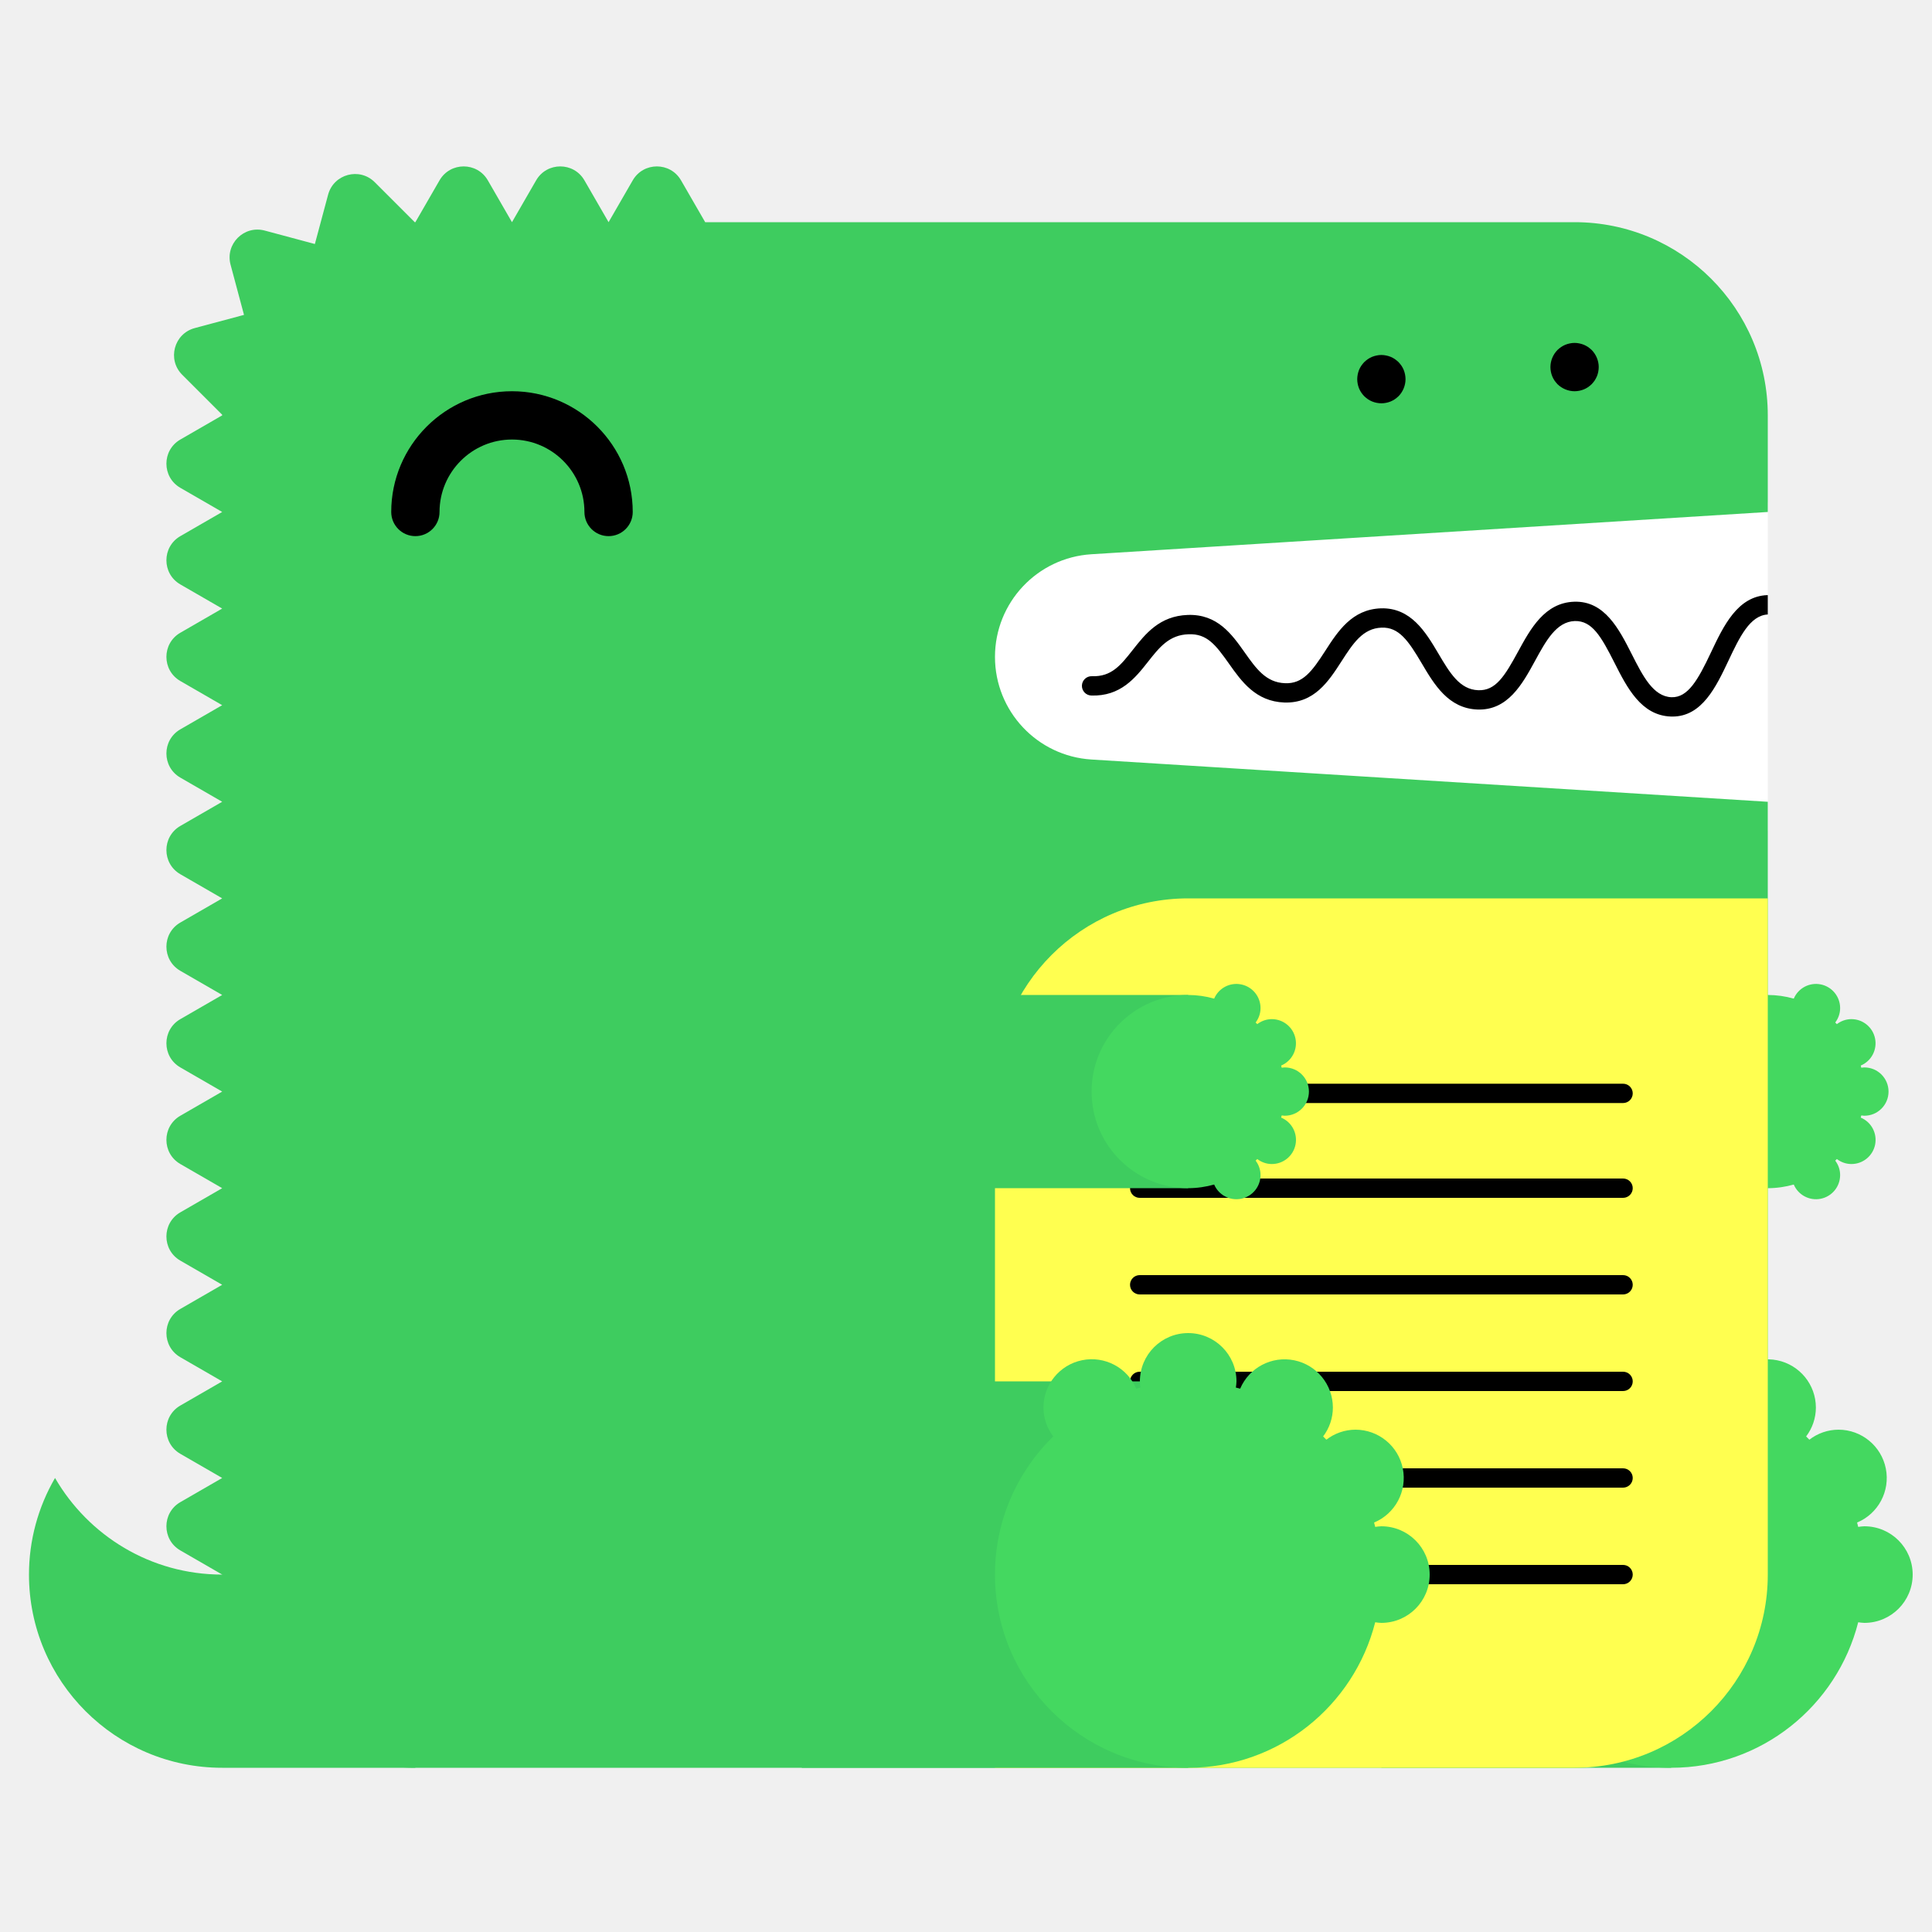
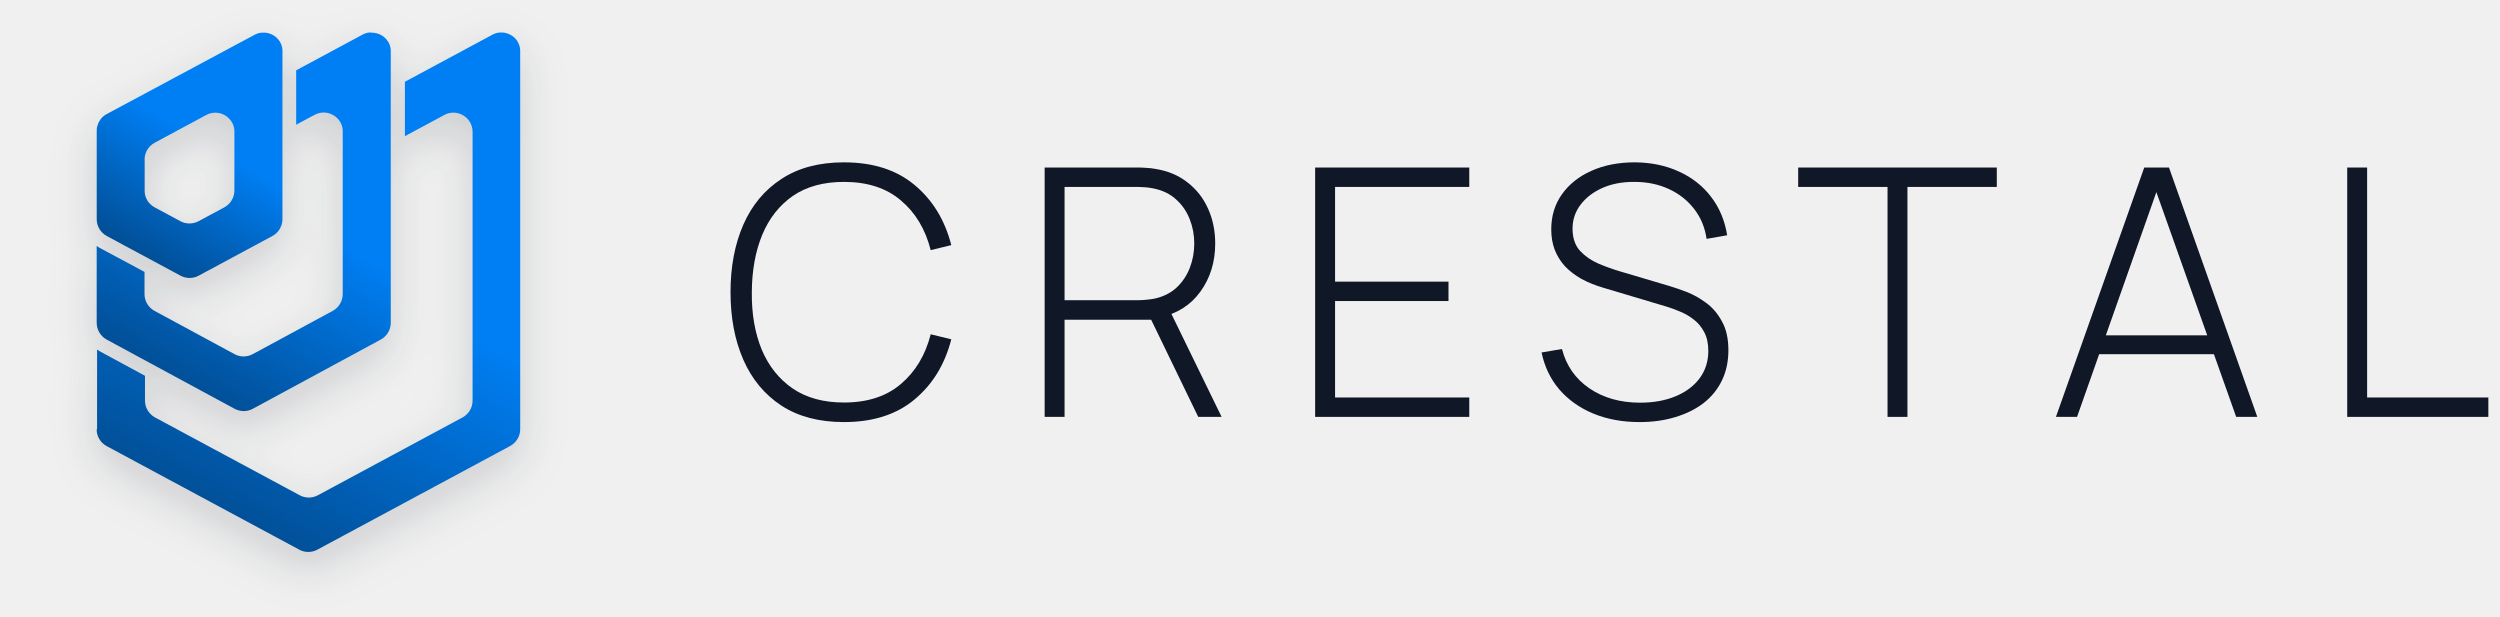
- <svg xmlns="http://www.w3.org/2000/svg" width="200" height="200" viewBox="0 0 200 200">
-   <g fill="none" fill-rule="evenodd">
-     <path fill="#FFF" d="M99 52h84v34H99z" />
-     <path d="M23 163c-7.398 0-13.843-4.027-17.303-10A19.886 19.886 0 0 0 3 163c0 11.046 8.954 20 20 20h20v-20H23z" fill="#3ECC5F" />
-     <path d="M112.98 57.376L183 53V43c0-11.046-8.954-20-20-20H73l-2.5-4.33c-1.112-1.925-3.889-1.925-5 0L63 23l-2.5-4.33c-1.111-1.925-3.889-1.925-5 0L53 23l-2.5-4.33c-1.111-1.925-3.889-1.925-5 0L43 23c-.022 0-.042.003-.065.003l-4.142-4.141c-1.57-1.571-4.252-.853-4.828 1.294l-1.369 5.104-5.192-1.392c-2.148-.575-4.111 1.389-3.535 3.536l1.39 5.193-5.102 1.367c-2.148.576-2.867 3.259-1.296 4.83l4.142 4.142c0 .021-.003.042-.003.064l-4.33 2.5c-1.925 1.111-1.925 3.889 0 5L23 53l-4.33 2.5c-1.925 1.111-1.925 3.889 0 5L23 63l-4.33 2.5c-1.925 1.111-1.925 3.889 0 5L23 73l-4.33 2.5c-1.925 1.111-1.925 3.889 0 5L23 83l-4.33 2.5c-1.925 1.111-1.925 3.889 0 5L23 93l-4.33 2.5c-1.925 1.111-1.925 3.889 0 5L23 103l-4.33 2.5c-1.925 1.111-1.925 3.889 0 5L23 113l-4.33 2.5c-1.925 1.111-1.925 3.889 0 5L23 123l-4.33 2.5c-1.925 1.111-1.925 3.889 0 5L23 133l-4.33 2.5c-1.925 1.111-1.925 3.889 0 5L23 143l-4.33 2.5c-1.925 1.111-1.925 3.889 0 5L23 153l-4.33 2.5c-1.925 1.111-1.925 3.889 0 5L23 163c0 11.046 8.954 20 20 20h120c11.046 0 20-8.954 20-20V83l-70.02-4.376A10.645 10.645 0 0 1 103 68c0-5.621 4.37-10.273 9.98-10.624" fill="#3ECC5F" />
-     <path fill="#3ECC5F" d="M143 183h30v-40h-30z" />
-     <path d="M193 158c-.219 0-.428.037-.639.064-.038-.15-.074-.301-.116-.451A5 5 0 0 0 190.32 148a4.96 4.96 0 0 0-3.016 1.036 26.531 26.531 0 0 0-.335-.336 4.955 4.955 0 0 0 1.011-2.987 5 5 0 0 0-9.599-1.959c-.148-.042-.297-.077-.445-.115.027-.211.064-.42.064-.639a5 5 0 0 0-5-5 5 5 0 0 0-5 5c0 .219.037.428.064.639-.148.038-.297.073-.445.115a4.998 4.998 0 0 0-9.599 1.959c0 1.125.384 2.151 1.011 2.987-3.717 3.632-6.031 8.693-6.031 14.3 0 11.046 8.954 20 20 20 9.339 0 17.16-6.41 19.361-15.064.211.027.42.064.639.064a5 5 0 0 0 5-5 5 5 0 0 0-5-5" fill="#44D860" />
-     <path fill="#3ECC5F" d="M153 123h30v-20h-30z" />
-     <path d="M193 115.5a2.5 2.5 0 1 0 0-5c-.109 0-.214.019-.319.032-.02-.075-.037-.15-.058-.225a2.501 2.501 0 0 0-.963-4.807c-.569 0-1.088.197-1.508.518a6.653 6.653 0 0 0-.168-.168c.314-.417.506-.931.506-1.494a2.5 2.5 0 0 0-4.8-.979A9.987 9.987 0 0 0 183 103c-5.522 0-10 4.478-10 10s4.478 10 10 10c.934 0 1.833-.138 2.69-.377a2.5 2.5 0 0 0 4.8-.979c0-.563-.192-1.077-.506-1.494.057-.055.113-.111.168-.168.42.321.939.518 1.508.518a2.5 2.5 0 0 0 .963-4.807c.021-.074.038-.15.058-.225.105.013.21.032.319.032" fill="#44D860" />
-     <path d="M63 55.5a2.5 2.5 0 0 1-2.5-2.5c0-4.136-3.364-7.5-7.5-7.5s-7.5 3.364-7.5 7.5a2.5 2.5 0 1 1-5 0c0-6.893 5.607-12.5 12.5-12.5S65.5 46.107 65.5 53a2.5 2.5 0 0 1-2.5 2.5" fill="#000" />
-     <path d="M103 183h60c11.046 0 20-8.954 20-20V93h-60c-11.046 0-20 8.954-20 20v70z" fill="#FFFF50" />
-     <path d="M168.02 124h-50.04a1 1 0 1 1 0-2h50.04a1 1 0 1 1 0 2m0 20h-50.04a1 1 0 1 1 0-2h50.04a1 1 0 1 1 0 2m0 20h-50.04a1 1 0 1 1 0-2h50.04a1 1 0 1 1 0 2m0-49.814h-50.04a1 1 0 1 1 0-2h50.04a1 1 0 1 1 0 2m0 19.814h-50.04a1 1 0 1 1 0-2h50.04a1 1 0 1 1 0 2m0 20h-50.04a1 1 0 1 1 0-2h50.04a1 1 0 1 1 0 2M183 61.611c-.012 0-.022-.006-.034-.005-3.09.105-4.552 3.196-5.842 5.923-1.346 2.85-2.387 4.703-4.093 4.647-1.889-.068-2.969-2.202-4.113-4.46-1.314-2.594-2.814-5.536-5.963-5.426-3.046.104-4.513 2.794-5.807 5.167-1.377 2.528-2.314 4.065-4.121 3.994-1.927-.07-2.951-1.805-4.136-3.813-1.321-2.236-2.848-4.75-5.936-4.664-2.994.103-4.465 2.385-5.763 4.4-1.373 2.13-2.335 3.428-4.165 3.351-1.973-.07-2.992-1.51-4.171-3.177-1.324-1.873-2.816-3.993-5.895-3.89-2.928.1-4.399 1.97-5.696 3.618-1.232 1.564-2.194 2.802-4.229 2.724a1 1 0 0 0-.072 2c3.017.101 4.545-1.8 5.872-3.487 1.177-1.496 2.193-2.787 4.193-2.855 1.926-.082 2.829 1.115 4.195 3.045 1.297 1.834 2.769 3.914 5.731 4.021 3.103.104 4.596-2.215 5.918-4.267 1.182-1.834 2.202-3.417 4.15-3.484 1.793-.067 2.769 1.35 4.145 3.681 1.297 2.197 2.766 4.686 5.787 4.796 3.125.108 4.634-2.62 5.949-5.035 1.139-2.088 2.214-4.06 4.119-4.126 1.793-.042 2.728 1.595 4.111 4.33 1.292 2.553 2.757 5.445 5.825 5.556l.169.003c3.064 0 4.518-3.075 5.805-5.794 1.139-2.41 2.217-4.68 4.067-4.773v-2z" fill="#000" />
-     <path fill="#3ECC5F" d="M83 183h40v-40H83z" />
-     <path d="M143 158c-.219 0-.428.037-.639.064-.038-.15-.074-.301-.116-.451A5 5 0 0 0 140.32 148a4.96 4.96 0 0 0-3.016 1.036 26.531 26.531 0 0 0-.335-.336 4.955 4.955 0 0 0 1.011-2.987 5 5 0 0 0-9.599-1.959c-.148-.042-.297-.077-.445-.115.027-.211.064-.42.064-.639a5 5 0 0 0-5-5 5 5 0 0 0-5 5c0 .219.037.428.064.639-.148.038-.297.073-.445.115a4.998 4.998 0 0 0-9.599 1.959c0 1.125.384 2.151 1.011 2.987-3.717 3.632-6.031 8.693-6.031 14.3 0 11.046 8.954 20 20 20 9.339 0 17.16-6.41 19.361-15.064.211.027.42.064.639.064a5 5 0 0 0 5-5 5 5 0 0 0-5-5" fill="#44D860" />
-     <path fill="#3ECC5F" d="M83 123h40v-20H83z" />
-     <path d="M133 115.5a2.5 2.5 0 1 0 0-5c-.109 0-.214.019-.319.032-.02-.075-.037-.15-.058-.225a2.501 2.501 0 0 0-.963-4.807c-.569 0-1.088.197-1.508.518a6.653 6.653 0 0 0-.168-.168c.314-.417.506-.931.506-1.494a2.5 2.5 0 0 0-4.8-.979A9.987 9.987 0 0 0 123 103c-5.522 0-10 4.478-10 10s4.478 10 10 10c.934 0 1.833-.138 2.69-.377a2.5 2.5 0 0 0 4.8-.979c0-.563-.192-1.077-.506-1.494.057-.055.113-.111.168-.168.42.321.939.518 1.508.518a2.5 2.5 0 0 0 .963-4.807c.021-.074.038-.15.058-.225.105.013.21.032.319.032" fill="#44D860" />
-     <path d="M143 41.75c-.16 0-.33-.02-.49-.05a2.52 2.52 0 0 1-.47-.14c-.15-.06-.29-.14-.431-.23-.13-.09-.259-.2-.38-.31-.109-.12-.219-.24-.309-.38s-.17-.28-.231-.43a2.619 2.619 0 0 1-.189-.96c0-.16.02-.33.05-.49.03-.16.08-.31.139-.47.061-.15.141-.29.231-.43.09-.13.2-.26.309-.38.121-.11.25-.22.38-.31.141-.09.281-.17.431-.23.149-.06.31-.11.47-.14.32-.07.65-.07.98 0 .159.03.32.08.47.14.149.06.29.14.43.23.13.09.259.2.38.31.11.12.22.25.31.38.09.14.17.28.23.43.06.16.11.31.14.47.029.16.05.33.05.49 0 .66-.271 1.31-.73 1.77-.121.11-.25.22-.38.31-.14.09-.281.17-.43.23a2.565 2.565 0 0 1-.96.19m20-1.25c-.66 0-1.3-.27-1.771-.73a3.802 3.802 0 0 1-.309-.38c-.09-.14-.17-.28-.231-.43a2.619 2.619 0 0 1-.189-.96c0-.66.27-1.3.729-1.77.121-.11.25-.22.38-.31.141-.09.281-.17.431-.23.149-.06.31-.11.47-.14.32-.07.66-.07.98 0 .159.03.32.08.47.14.149.06.29.14.43.23.13.09.259.2.38.31.459.47.73 1.11.73 1.77 0 .16-.021.33-.05.49-.03.16-.08.32-.14.47-.07.15-.14.29-.23.43-.09.13-.2.26-.31.38-.121.11-.25.22-.38.31-.14.09-.281.17-.43.23a2.565 2.565 0 0 1-.96.19" fill="#000" />
+ <svg xmlns="http://www.w3.org/2000/svg" width="154" height="38" viewBox="0 0 154 38" fill="none">
+   <g filter="url(#filter0_dd_1246_4245)">
+     <path d="M31.889 27.022C31.9 27.005 31.909 26.985 31.918 26.967C31.927 26.947 31.938 26.927 31.947 26.907C31.958 26.883 31.966 26.859 31.975 26.834C31.984 26.812 31.991 26.79 31.997 26.766C31.997 26.759 32.002 26.753 32.002 26.746C32.006 26.728 32.011 26.713 32.015 26.695C32.015 26.689 32.017 26.682 32.019 26.675C32.024 26.651 32.028 26.629 32.033 26.605C32.039 26.551 32.044 26.498 32.044 26.443V3.182C32.044 3.182 32.044 3.174 32.044 3.171C32.044 3.149 32.044 3.129 32.044 3.11C32.044 3.103 32.044 3.094 32.044 3.087C32.044 3.079 32.044 3.07 32.041 3.061C32.041 3.052 32.041 3.043 32.039 3.034C32.039 3.026 32.039 3.019 32.037 3.01C32.035 2.99 32.031 2.97 32.028 2.953C32.028 2.948 32.028 2.944 32.026 2.939C32.022 2.915 32.015 2.893 32.011 2.871C32.011 2.864 32.006 2.86 32.006 2.853C32.002 2.84 32 2.829 31.995 2.816C31.995 2.811 31.993 2.807 31.991 2.802C31.988 2.796 31.986 2.787 31.984 2.78C31.977 2.765 31.973 2.747 31.966 2.732C31.964 2.725 31.962 2.721 31.96 2.714C31.953 2.701 31.947 2.687 31.942 2.674C31.938 2.667 31.936 2.659 31.931 2.652C31.931 2.648 31.927 2.643 31.924 2.639C31.924 2.639 31.924 2.634 31.922 2.632C31.916 2.619 31.907 2.603 31.9 2.59C31.896 2.583 31.893 2.577 31.889 2.57C31.88 2.557 31.871 2.544 31.865 2.53C31.86 2.524 31.858 2.519 31.854 2.513C31.845 2.499 31.836 2.488 31.827 2.475C31.823 2.471 31.82 2.464 31.816 2.46C31.816 2.46 31.816 2.46 31.816 2.458C31.803 2.44 31.79 2.424 31.774 2.409C31.77 2.404 31.765 2.398 31.761 2.393C31.761 2.393 31.759 2.389 31.756 2.389C31.748 2.38 31.739 2.369 31.73 2.36C31.726 2.356 31.719 2.349 31.714 2.345C31.701 2.332 31.688 2.32 31.675 2.307C31.67 2.305 31.668 2.301 31.666 2.298C31.666 2.298 31.661 2.296 31.661 2.294C31.646 2.281 31.63 2.267 31.615 2.256C31.61 2.252 31.604 2.25 31.599 2.245C31.586 2.236 31.573 2.225 31.56 2.217C31.553 2.212 31.546 2.208 31.542 2.203C31.529 2.194 31.515 2.186 31.5 2.177C31.496 2.175 31.489 2.17 31.485 2.168C31.474 2.161 31.462 2.157 31.454 2.15C31.445 2.146 31.436 2.141 31.427 2.137C31.423 2.137 31.418 2.133 31.414 2.13C31.403 2.126 31.394 2.119 31.383 2.115C31.378 2.113 31.372 2.111 31.367 2.106C31.361 2.104 31.354 2.099 31.348 2.097C31.332 2.091 31.319 2.084 31.303 2.08C31.297 2.077 31.29 2.075 31.283 2.073C31.272 2.068 31.264 2.066 31.253 2.062C31.241 2.057 31.23 2.055 31.219 2.051C31.219 2.051 31.219 2.051 31.217 2.051C31.204 2.046 31.191 2.044 31.177 2.04C31.169 2.04 31.162 2.035 31.153 2.033C31.146 2.033 31.14 2.031 31.133 2.029C31.118 2.024 31.102 2.022 31.087 2.02C31.08 2.02 31.073 2.018 31.065 2.015C31.056 2.015 31.045 2.013 31.036 2.011C31.027 2.011 31.018 2.009 31.009 2.007C31.005 2.007 31 2.007 30.998 2.007C30.976 2.004 30.954 2.002 30.932 2.002C30.925 2.002 30.919 2.002 30.914 2.002C30.899 2.002 30.883 2.002 30.866 2.002C30.866 2.002 30.844 2.002 30.832 2.002C30.819 2.002 30.806 2.002 30.791 2.004C30.779 2.004 30.768 2.004 30.757 2.007C30.746 2.007 30.735 2.009 30.724 2.011C30.722 2.011 30.718 2.011 30.715 2.011C30.704 2.011 30.693 2.013 30.682 2.015C30.669 2.018 30.654 2.02 30.64 2.024C30.629 2.024 30.618 2.029 30.609 2.031C30.596 2.035 30.581 2.038 30.567 2.042C30.556 2.044 30.547 2.049 30.536 2.051C30.525 2.053 30.517 2.057 30.505 2.062C30.501 2.062 30.497 2.064 30.492 2.066C30.483 2.071 30.472 2.073 30.463 2.077C30.448 2.084 30.433 2.091 30.417 2.097C30.408 2.102 30.401 2.104 30.393 2.108C30.368 2.119 30.344 2.13 30.322 2.144L24.942 5.037V8.388L27.371 7.081C28.158 6.659 29.111 7.227 29.111 8.12V24.677C29.111 25.113 28.872 25.51 28.49 25.716L19.58 30.508C19.231 30.696 18.811 30.696 18.462 30.508L9.552 25.716C9.17 25.51 8.931 25.11 8.931 24.677V23.148L6.195 21.667C6.12 21.627 6.049 21.581 5.98 21.532V26.441H5.956C5.956 26.465 5.956 26.49 5.958 26.514C5.958 26.52 5.958 26.527 5.958 26.536C5.958 26.554 5.961 26.571 5.963 26.589C5.963 26.596 5.963 26.602 5.965 26.611C5.976 26.689 5.994 26.761 6.02 26.834C6.029 26.859 6.038 26.883 6.049 26.907C6.058 26.929 6.069 26.949 6.08 26.971C6.082 26.978 6.087 26.985 6.089 26.989C6.098 27.005 6.106 27.02 6.113 27.035C6.118 27.042 6.12 27.047 6.124 27.053C6.148 27.093 6.175 27.133 6.204 27.17C6.208 27.175 6.213 27.181 6.217 27.186C6.228 27.199 6.239 27.212 6.25 27.226C6.255 27.23 6.259 27.237 6.263 27.241C6.352 27.336 6.453 27.418 6.571 27.48L18.433 33.858C18.433 33.858 18.433 33.858 18.435 33.858C18.457 33.87 18.477 33.881 18.499 33.892C18.521 33.903 18.544 33.912 18.568 33.92C18.59 33.929 18.614 33.938 18.639 33.945C18.639 33.945 18.639 33.945 18.641 33.945C18.663 33.951 18.687 33.958 18.709 33.965C18.758 33.976 18.804 33.984 18.853 33.991C18.875 33.993 18.899 33.996 18.922 33.998C19.136 34.011 19.355 33.965 19.549 33.858L31.412 27.48C31.436 27.466 31.458 27.453 31.48 27.44C31.491 27.433 31.502 27.427 31.511 27.418C31.522 27.411 31.533 27.405 31.544 27.396C31.558 27.385 31.571 27.376 31.586 27.365C31.593 27.36 31.599 27.356 31.606 27.349C31.622 27.336 31.637 27.323 31.652 27.31C31.657 27.307 31.659 27.303 31.664 27.301C31.679 27.285 31.697 27.27 31.712 27.252C31.712 27.252 31.714 27.248 31.717 27.248C31.732 27.23 31.75 27.212 31.765 27.195C31.796 27.157 31.827 27.115 31.854 27.073C31.865 27.058 31.874 27.04 31.885 27.022H31.889Z" fill="url(#paint0_linear_1246_4245)" />
+     <path d="M22.873 2C22.873 2 22.851 2 22.84 2C22.84 2 22.836 2 22.834 2C22.823 2 22.811 2 22.798 2C22.787 2 22.776 2 22.765 2.002C22.752 2.002 22.739 2.004 22.723 2.007C22.712 2.007 22.701 2.009 22.69 2.011C22.677 2.011 22.666 2.015 22.652 2.018C22.652 2.018 22.65 2.018 22.648 2.018C22.637 2.02 22.626 2.022 22.617 2.024C22.608 2.024 22.602 2.029 22.593 2.031C22.586 2.031 22.582 2.033 22.575 2.035C22.564 2.038 22.555 2.042 22.544 2.044C22.535 2.046 22.526 2.051 22.52 2.053C22.513 2.053 22.506 2.057 22.5 2.06C22.491 2.062 22.482 2.066 22.473 2.069C22.473 2.069 22.473 2.069 22.471 2.069C22.462 2.071 22.456 2.075 22.447 2.08C22.438 2.082 22.431 2.086 22.422 2.088C22.418 2.088 22.416 2.091 22.412 2.093C22.407 2.093 22.403 2.097 22.398 2.099C22.385 2.106 22.372 2.113 22.358 2.119C22.35 2.124 22.338 2.128 22.33 2.135L18.245 4.332V7.683L19.379 7.073C19.863 6.812 20.411 6.929 20.76 7.265C20.774 7.276 20.785 7.289 20.798 7.302C20.798 7.305 20.802 7.307 20.805 7.309C20.842 7.349 20.875 7.391 20.909 7.435C20.909 7.435 20.909 7.435 20.909 7.437C20.917 7.45 20.926 7.462 20.933 7.475C20.937 7.481 20.939 7.486 20.944 7.492C20.951 7.504 20.959 7.517 20.966 7.528C20.97 7.534 20.975 7.541 20.977 7.55C20.986 7.568 20.997 7.585 21.004 7.605C21.01 7.616 21.015 7.63 21.019 7.641C21.023 7.652 21.028 7.66 21.032 7.671C21.037 7.683 21.041 7.694 21.046 7.707C21.05 7.716 21.052 7.727 21.057 7.736C21.061 7.749 21.065 7.762 21.07 7.775C21.072 7.784 21.074 7.793 21.076 7.802C21.083 7.824 21.087 7.846 21.092 7.868C21.092 7.875 21.092 7.879 21.094 7.886C21.099 7.904 21.101 7.921 21.103 7.939C21.103 7.948 21.103 7.954 21.105 7.963C21.105 7.981 21.11 7.996 21.11 8.014C21.11 8.021 21.11 8.03 21.11 8.036C21.11 8.061 21.112 8.085 21.112 8.111V18.113C21.112 18.546 20.873 18.946 20.493 19.151L15.569 21.815C15.217 22.005 14.795 22.005 14.446 21.815L9.521 19.151C9.139 18.946 8.902 18.546 8.902 18.113V16.749L6.175 15.288C6.098 15.246 6.025 15.202 5.956 15.151V15.94V19.881C5.956 20.314 6.195 20.714 6.575 20.92L8.907 22.182L14.45 25.181C14.483 25.199 14.519 25.214 14.554 25.23C14.676 25.281 14.804 25.311 14.934 25.32C14.961 25.32 14.987 25.323 15.014 25.323C15.04 25.323 15.067 25.323 15.093 25.32C15.204 25.314 15.314 25.289 15.421 25.25C15.473 25.23 15.527 25.208 15.575 25.179L23.453 20.918C23.835 20.712 24.071 20.312 24.071 19.879V3.182C24.071 3.158 24.071 3.134 24.069 3.11C24.069 3.103 24.069 3.094 24.069 3.087C24.069 3.083 24.069 3.079 24.069 3.074C24.069 3.061 24.067 3.048 24.065 3.034C24.065 3.026 24.065 3.019 24.062 3.01C24.06 2.99 24.056 2.97 24.054 2.953C24.054 2.953 24.054 2.948 24.054 2.946C24.054 2.944 24.054 2.942 24.054 2.939C24.052 2.928 24.049 2.917 24.045 2.906C24.043 2.895 24.04 2.882 24.036 2.871C24.036 2.864 24.032 2.858 24.032 2.853C24.027 2.835 24.023 2.82 24.016 2.805C24.014 2.798 24.012 2.789 24.009 2.782C24.003 2.767 23.998 2.751 23.992 2.734C23.99 2.727 23.987 2.723 23.985 2.716C23.976 2.696 23.968 2.674 23.956 2.654C23.956 2.65 23.952 2.645 23.95 2.641C23.943 2.626 23.934 2.612 23.925 2.599C23.925 2.599 23.925 2.597 23.923 2.595C23.919 2.588 23.917 2.584 23.912 2.577C23.906 2.564 23.897 2.553 23.888 2.539C23.888 2.539 23.888 2.539 23.888 2.537C23.884 2.533 23.881 2.526 23.877 2.522C23.87 2.511 23.864 2.502 23.855 2.493C23.848 2.484 23.844 2.477 23.837 2.469C23.837 2.469 23.837 2.469 23.835 2.466C23.822 2.449 23.808 2.433 23.795 2.418C23.791 2.413 23.786 2.407 23.782 2.402C23.771 2.391 23.76 2.38 23.749 2.367C23.744 2.362 23.738 2.356 23.733 2.351C23.727 2.345 23.72 2.34 23.713 2.334C23.707 2.327 23.7 2.32 23.693 2.316C23.689 2.314 23.687 2.309 23.685 2.307C23.669 2.292 23.651 2.278 23.634 2.265C23.629 2.261 23.625 2.259 23.62 2.254C23.607 2.245 23.594 2.234 23.581 2.225C23.578 2.225 23.574 2.221 23.572 2.219C23.567 2.217 23.565 2.214 23.561 2.212C23.554 2.208 23.55 2.206 23.543 2.201C23.534 2.197 23.528 2.19 23.519 2.186C23.514 2.183 23.508 2.179 23.503 2.177C23.488 2.168 23.472 2.159 23.457 2.15C23.453 2.15 23.45 2.146 23.446 2.144C23.442 2.144 23.437 2.139 23.433 2.137C23.417 2.128 23.402 2.122 23.384 2.115C23.382 2.115 23.377 2.113 23.375 2.111C23.371 2.111 23.369 2.108 23.364 2.106C23.349 2.099 23.335 2.093 23.32 2.088C23.313 2.086 23.307 2.084 23.3 2.082C23.293 2.08 23.285 2.077 23.278 2.075C23.265 2.071 23.251 2.066 23.238 2.062C23.238 2.062 23.238 2.062 23.236 2.062C23.234 2.062 23.229 2.062 23.227 2.06C23.209 2.055 23.192 2.051 23.174 2.046C23.167 2.046 23.161 2.044 23.154 2.042C23.139 2.038 23.123 2.035 23.108 2.033C23.101 2.033 23.095 2.031 23.086 2.029C23.068 2.027 23.048 2.024 23.03 2.022C23.026 2.022 23.021 2.022 23.019 2.022C22.997 2.02 22.975 2.018 22.953 2.018C22.946 2.018 22.94 2.018 22.935 2.018C22.92 2.018 22.904 2.018 22.887 2.018L22.873 2Z" fill="url(#paint1_linear_1246_4245)" />
+     <path d="M6.133 7.444C6.133 7.444 6.124 7.457 6.12 7.464C6.095 7.506 6.071 7.55 6.053 7.596C6.051 7.603 6.047 7.612 6.045 7.618C6.038 7.634 6.031 7.649 6.027 7.665C6.025 7.674 6.02 7.682 6.018 7.691C6.014 7.707 6.009 7.72 6.005 7.736C6.003 7.744 6 7.755 5.996 7.764C5.992 7.78 5.989 7.793 5.985 7.808C5.985 7.817 5.98 7.828 5.978 7.837C5.976 7.853 5.972 7.868 5.969 7.884C5.969 7.892 5.967 7.904 5.965 7.912C5.965 7.93 5.961 7.946 5.961 7.963C5.961 7.972 5.961 7.979 5.961 7.987C5.961 8.012 5.958 8.038 5.958 8.065V13.5C5.958 13.935 6.197 14.333 6.579 14.539L11.119 16.981C11.294 17.074 11.486 17.122 11.678 17.122C11.871 17.122 12.063 17.076 12.238 16.981L16.777 14.539C16.826 14.512 16.87 14.483 16.915 14.453C16.959 14.421 16.999 14.386 17.036 14.351C17.105 14.284 17.167 14.209 17.217 14.128C17.334 13.942 17.399 13.725 17.399 13.498V4.796V3.83V3.18C17.399 3.16 17.399 3.14 17.399 3.121C17.399 3.116 17.399 3.109 17.399 3.105C17.399 3.098 17.399 3.09 17.399 3.083C17.399 3.074 17.399 3.063 17.396 3.054C17.396 3.048 17.396 3.039 17.394 3.032C17.394 3.025 17.394 3.021 17.392 3.014C17.392 3.014 17.392 3.01 17.392 3.008C17.39 2.988 17.385 2.97 17.383 2.95C17.383 2.946 17.383 2.942 17.381 2.937C17.377 2.915 17.372 2.893 17.366 2.873C17.366 2.873 17.366 2.871 17.366 2.869C17.366 2.862 17.361 2.855 17.361 2.851C17.361 2.846 17.359 2.844 17.357 2.84C17.352 2.827 17.35 2.813 17.346 2.802C17.343 2.796 17.341 2.787 17.339 2.78C17.332 2.765 17.328 2.749 17.321 2.732C17.321 2.732 17.321 2.727 17.319 2.727C17.319 2.723 17.317 2.718 17.315 2.716C17.31 2.707 17.306 2.696 17.301 2.687C17.297 2.676 17.293 2.665 17.286 2.654C17.286 2.654 17.284 2.65 17.282 2.648C17.282 2.648 17.279 2.643 17.279 2.641C17.27 2.625 17.264 2.61 17.255 2.594C17.25 2.588 17.248 2.581 17.244 2.575C17.237 2.564 17.231 2.553 17.222 2.541C17.222 2.541 17.22 2.537 17.217 2.535C17.217 2.535 17.217 2.533 17.215 2.53C17.213 2.526 17.209 2.522 17.206 2.517C17.193 2.499 17.182 2.482 17.167 2.464C17.167 2.464 17.167 2.464 17.164 2.462C17.162 2.457 17.158 2.455 17.155 2.451C17.144 2.438 17.136 2.424 17.125 2.413C17.122 2.411 17.12 2.407 17.118 2.404C17.116 2.402 17.113 2.4 17.111 2.398C17.111 2.398 17.109 2.396 17.107 2.393C17.098 2.382 17.089 2.373 17.078 2.365C17.074 2.36 17.069 2.356 17.065 2.351C17.061 2.347 17.054 2.343 17.049 2.336C17.043 2.329 17.034 2.32 17.027 2.314C17.025 2.314 17.023 2.309 17.021 2.307C17.021 2.307 17.021 2.307 17.018 2.305C17.003 2.289 16.985 2.276 16.968 2.263C16.965 2.261 16.961 2.259 16.959 2.256C16.959 2.256 16.954 2.254 16.954 2.252C16.941 2.243 16.928 2.232 16.915 2.223C16.908 2.219 16.901 2.214 16.897 2.21C16.884 2.201 16.87 2.192 16.855 2.183C16.851 2.181 16.844 2.177 16.839 2.175C16.824 2.166 16.806 2.155 16.789 2.146C16.786 2.146 16.784 2.144 16.782 2.141C16.777 2.141 16.773 2.137 16.769 2.135C16.769 2.135 16.767 2.135 16.764 2.133C16.751 2.126 16.736 2.119 16.722 2.113C16.716 2.11 16.709 2.106 16.702 2.104C16.687 2.097 16.674 2.091 16.658 2.086C16.654 2.086 16.649 2.082 16.645 2.082C16.645 2.082 16.64 2.082 16.638 2.079C16.632 2.079 16.627 2.075 16.621 2.073C16.605 2.068 16.59 2.062 16.574 2.057C16.574 2.057 16.574 2.057 16.572 2.057C16.552 2.051 16.53 2.046 16.51 2.04C16.503 2.04 16.497 2.038 16.49 2.035C16.475 2.031 16.459 2.029 16.444 2.026C16.437 2.026 16.43 2.024 16.422 2.022C16.404 2.02 16.384 2.018 16.366 2.015C16.366 2.015 16.364 2.015 16.362 2.015C16.36 2.015 16.358 2.015 16.355 2.015C16.353 2.015 16.351 2.015 16.346 2.015C16.327 2.015 16.307 2.011 16.287 2.011C16.282 2.011 16.276 2.011 16.271 2.011C16.271 2.011 16.271 2.011 16.269 2.011C16.254 2.011 16.236 2.011 16.221 2.011C16.214 2.011 16.209 2.011 16.203 2.011C16.198 2.011 16.192 2.011 16.187 2.011C16.174 2.011 16.161 2.011 16.145 2.013C16.141 2.013 16.137 2.013 16.134 2.013C16.128 2.013 16.121 2.013 16.114 2.013C16.101 2.013 16.088 2.015 16.073 2.018C16.066 2.018 16.061 2.018 16.055 2.02C16.05 2.02 16.044 2.02 16.039 2.022C16.03 2.022 16.022 2.024 16.015 2.026C16.008 2.026 16.004 2.026 15.997 2.029C15.989 2.029 15.98 2.033 15.971 2.035C15.971 2.035 15.969 2.035 15.966 2.035C15.955 2.038 15.944 2.042 15.933 2.044C15.931 2.044 15.927 2.044 15.924 2.046C15.913 2.049 15.905 2.053 15.893 2.055C15.885 2.057 15.874 2.062 15.865 2.064C15.86 2.064 15.856 2.066 15.849 2.068C15.84 2.073 15.829 2.075 15.82 2.079C15.805 2.086 15.787 2.093 15.772 2.099C15.768 2.099 15.763 2.104 15.756 2.106C15.754 2.106 15.75 2.108 15.748 2.11C15.743 2.113 15.736 2.115 15.732 2.119C15.714 2.128 15.694 2.137 15.677 2.146L6.577 7.024C6.553 7.037 6.531 7.05 6.507 7.064C6.484 7.077 6.462 7.092 6.44 7.108C6.429 7.117 6.418 7.125 6.407 7.134C6.398 7.141 6.389 7.148 6.381 7.154C6.374 7.159 6.367 7.165 6.363 7.17C6.35 7.181 6.339 7.192 6.325 7.203C6.319 7.209 6.312 7.216 6.305 7.223C6.294 7.234 6.283 7.245 6.272 7.256C6.266 7.263 6.259 7.271 6.252 7.278C6.244 7.287 6.237 7.298 6.228 7.307C6.228 7.307 6.226 7.311 6.224 7.313C6.217 7.32 6.21 7.329 6.206 7.338C6.197 7.349 6.188 7.362 6.179 7.375C6.175 7.382 6.168 7.391 6.164 7.397C6.164 7.397 6.162 7.402 6.16 7.404C6.151 7.415 6.144 7.428 6.135 7.442L6.133 7.444ZM8.907 9.829C8.907 9.802 8.907 9.778 8.909 9.751C8.909 9.742 8.909 9.736 8.911 9.727C8.911 9.709 8.913 9.694 8.916 9.676C8.916 9.667 8.918 9.656 8.92 9.647C8.922 9.632 8.925 9.616 8.929 9.601C8.929 9.59 8.933 9.581 8.936 9.572C8.938 9.557 8.942 9.544 8.947 9.528C8.949 9.519 8.951 9.508 8.955 9.499C8.96 9.484 8.964 9.471 8.969 9.455C8.971 9.446 8.975 9.437 8.978 9.429C8.984 9.413 8.989 9.398 8.995 9.382C8.997 9.376 9.002 9.367 9.004 9.36C9.013 9.338 9.024 9.316 9.035 9.296C9.035 9.296 9.035 9.296 9.035 9.294C9.143 9.084 9.311 8.907 9.528 8.792L12.704 7.084C12.93 6.962 13.17 6.922 13.396 6.949C13.427 6.953 13.458 6.958 13.489 6.964C13.495 6.964 13.502 6.966 13.506 6.969C13.52 6.971 13.533 6.975 13.546 6.977C13.553 6.977 13.557 6.98 13.564 6.982C13.59 6.988 13.615 6.997 13.639 7.004C13.643 7.004 13.648 7.006 13.652 7.008C13.665 7.013 13.677 7.017 13.69 7.024C13.697 7.026 13.703 7.028 13.71 7.033C13.723 7.037 13.734 7.044 13.747 7.048C13.749 7.048 13.754 7.05 13.756 7.053C13.78 7.064 13.803 7.075 13.827 7.088C13.834 7.092 13.842 7.097 13.849 7.101C13.86 7.108 13.871 7.114 13.88 7.119C13.889 7.123 13.895 7.13 13.904 7.134C13.92 7.145 13.935 7.154 13.951 7.165C13.96 7.172 13.968 7.179 13.977 7.185C13.986 7.192 13.995 7.198 14.004 7.205C14.012 7.212 14.021 7.218 14.028 7.227C14.037 7.234 14.043 7.24 14.052 7.247C14.066 7.26 14.081 7.274 14.094 7.287C14.101 7.293 14.108 7.3 14.112 7.307C14.121 7.316 14.13 7.324 14.139 7.335C14.145 7.342 14.152 7.349 14.156 7.355C14.167 7.366 14.176 7.38 14.187 7.391C14.192 7.397 14.198 7.404 14.203 7.411C14.214 7.426 14.225 7.439 14.236 7.455C14.24 7.461 14.245 7.468 14.249 7.475C14.258 7.488 14.267 7.501 14.273 7.515C14.278 7.521 14.28 7.526 14.284 7.532C14.295 7.55 14.304 7.57 14.315 7.587C14.318 7.592 14.32 7.598 14.324 7.603C14.331 7.618 14.34 7.634 14.346 7.649C14.348 7.656 14.353 7.663 14.355 7.669C14.364 7.689 14.371 7.709 14.377 7.729C14.377 7.729 14.377 7.731 14.377 7.733C14.384 7.755 14.39 7.778 14.397 7.797C14.397 7.804 14.402 7.811 14.402 7.817C14.406 7.835 14.41 7.853 14.415 7.87C14.415 7.875 14.417 7.881 14.419 7.886C14.424 7.908 14.428 7.932 14.43 7.954C14.43 7.959 14.43 7.965 14.43 7.97C14.432 7.99 14.435 8.007 14.437 8.027C14.437 8.034 14.437 8.041 14.437 8.047C14.437 8.071 14.439 8.096 14.439 8.12V11.734C14.439 12.169 14.2 12.567 13.818 12.773L12.231 13.626C11.882 13.814 11.462 13.814 11.113 13.626L9.526 12.773C9.426 12.72 9.336 12.651 9.258 12.574C9.234 12.55 9.212 12.525 9.19 12.501C9.185 12.494 9.181 12.49 9.174 12.483C9.165 12.472 9.157 12.461 9.148 12.45C9.143 12.443 9.137 12.437 9.132 12.43C9.115 12.406 9.097 12.379 9.081 12.355C9.081 12.353 9.079 12.351 9.077 12.348C9.07 12.337 9.064 12.326 9.059 12.315C9.055 12.306 9.048 12.297 9.044 12.286C9.037 12.275 9.033 12.264 9.028 12.255C9.022 12.244 9.017 12.233 9.013 12.222C9.009 12.213 9.004 12.205 9 12.194C8.991 12.174 8.984 12.154 8.975 12.134C8.973 12.125 8.969 12.116 8.967 12.107C8.962 12.094 8.958 12.079 8.953 12.065C8.951 12.057 8.949 12.048 8.947 12.039C8.942 12.021 8.938 12.004 8.933 11.984C8.933 11.979 8.931 11.975 8.931 11.97C8.927 11.948 8.922 11.924 8.92 11.902C8.92 11.895 8.92 11.889 8.918 11.88C8.916 11.862 8.913 11.844 8.913 11.827C8.913 11.82 8.913 11.813 8.913 11.805C8.913 11.78 8.911 11.756 8.911 11.732V9.826L8.907 9.829Z" fill="url(#paint2_linear_1246_4245)" />
  </g>
+   <path d="M144.588 25.68V10.32H145.815V24.485H153.282V25.68H144.588Z" fill="#101828" />
+   <path d="M126.645 25.68L132.085 10.32H133.61L139.05 25.68H137.749L132.522 10.96H133.141L127.946 25.68H126.645ZM128.896 21.819V20.656H136.789V21.819H128.896Z" fill="#101828" />
+   <path d="M116.272 25.68V11.515H110.768V10.32H123.003V11.515H117.499V25.68H116.272Z" fill="#101828" />
+   <path d="M100.997 26C99.945 26 98.995 25.826 98.149 25.477C97.31 25.129 96.613 24.635 96.058 23.995C95.511 23.355 95.145 22.594 94.96 21.712L96.218 21.499C96.481 22.523 97.043 23.33 97.904 23.92C98.771 24.51 99.813 24.805 101.029 24.805C101.854 24.805 102.583 24.674 103.216 24.411C103.849 24.148 104.343 23.778 104.698 23.301C105.054 22.818 105.232 22.256 105.232 21.616C105.232 21.154 105.146 20.766 104.976 20.453C104.812 20.14 104.599 19.884 104.336 19.685C104.073 19.479 103.792 19.316 103.493 19.195C103.194 19.067 102.913 18.964 102.65 18.885L98.789 17.733C98.277 17.584 97.818 17.399 97.413 17.179C97.015 16.951 96.677 16.692 96.4 16.4C96.129 16.101 95.92 15.764 95.77 15.387C95.628 15.01 95.557 14.59 95.557 14.128C95.557 13.303 95.778 12.581 96.218 11.963C96.659 11.344 97.264 10.864 98.032 10.523C98.807 10.174 99.696 10 100.698 10C101.708 10.007 102.615 10.196 103.418 10.565C104.222 10.928 104.88 11.444 105.392 12.112C105.911 12.78 106.245 13.573 106.394 14.491L105.125 14.715C105.025 14.011 104.769 13.396 104.357 12.869C103.952 12.343 103.433 11.934 102.8 11.643C102.167 11.351 101.463 11.205 100.688 11.205C99.941 11.198 99.28 11.323 98.704 11.579C98.135 11.835 97.687 12.18 97.36 12.613C97.033 13.047 96.869 13.538 96.869 14.085C96.869 14.654 97.022 15.109 97.328 15.451C97.641 15.785 98.021 16.048 98.469 16.24C98.924 16.432 99.358 16.588 99.77 16.709L102.864 17.627C103.155 17.712 103.504 17.833 103.909 17.989C104.314 18.146 104.713 18.37 105.104 18.661C105.495 18.946 105.818 19.326 106.074 19.803C106.337 20.272 106.469 20.862 106.469 21.573C106.469 22.263 106.337 22.882 106.074 23.429C105.811 23.977 105.434 24.443 104.944 24.827C104.453 25.204 103.873 25.492 103.205 25.691C102.537 25.897 101.801 26 100.997 26Z" fill="#101828" />
+   <path d="M81.013 25.68V10.32H90.507V11.515H82.24V17.349H89.227V18.544H82.24V24.485H90.507V25.68H81.013Z" fill="#101828" />
+   <path d="M64.35 25.68V10.32H70.142C70.291 10.32 70.451 10.327 70.622 10.341C70.8 10.348 70.985 10.37 71.177 10.405C71.945 10.526 72.602 10.804 73.15 11.237C73.705 11.664 74.128 12.204 74.419 12.859C74.711 13.506 74.857 14.22 74.857 15.003C74.857 16.133 74.554 17.118 73.95 17.957C73.346 18.797 72.503 19.33 71.422 19.557L71.07 19.696H65.577V25.68H64.35ZM73.811 25.68L70.782 19.429L71.923 18.853L75.251 25.68H73.811ZM65.577 18.491H70.121C70.249 18.491 70.394 18.484 70.558 18.469C70.729 18.455 70.899 18.434 71.07 18.405C71.625 18.292 72.087 18.068 72.457 17.733C72.826 17.392 73.104 16.983 73.289 16.507C73.474 16.03 73.566 15.529 73.566 15.003C73.566 14.476 73.474 13.979 73.289 13.509C73.104 13.033 72.826 12.628 72.457 12.293C72.087 11.952 71.625 11.725 71.07 11.611C70.899 11.575 70.729 11.55 70.558 11.536C70.394 11.522 70.249 11.515 70.121 11.515H65.577V18.491Z" fill="#101828" />
+   <path d="M51.987 26C50.458 26 49.174 25.662 48.136 24.987C47.098 24.304 46.316 23.362 45.789 22.16C45.263 20.958 45 19.572 45 18C45 16.428 45.263 15.042 45.789 13.84C46.316 12.638 47.098 11.7 48.136 11.024C49.174 10.341 50.458 10 51.987 10C53.772 10 55.219 10.462 56.328 11.387C57.444 12.311 58.202 13.548 58.6 15.099L57.331 15.408C57.004 14.121 56.392 13.1 55.496 12.347C54.607 11.586 53.437 11.205 51.987 11.205C50.728 11.205 49.679 11.493 48.84 12.069C48.008 12.645 47.379 13.445 46.952 14.469C46.532 15.493 46.319 16.67 46.312 18C46.298 19.33 46.5 20.507 46.92 21.531C47.347 22.548 47.983 23.348 48.829 23.931C49.676 24.507 50.728 24.795 51.987 24.795C53.437 24.795 54.607 24.414 55.496 23.653C56.392 22.892 57.004 21.872 57.331 20.592L58.6 20.901C58.202 22.452 57.444 23.689 56.328 24.613C55.219 25.538 53.772 26 51.987 26Z" fill="#101828" />
+   <defs>
+     <filter id="filter0_dd_1246_4245" x="0" y="0" width="38" height="38" filterUnits="userSpaceOnUse" color-interpolation-filters="sRGB">
+       <feFlood flood-opacity="0" result="BackgroundImageFix" />
+       <feColorMatrix in="SourceAlpha" type="matrix" values="0 0 0 0 0 0 0 0 0 0 0 0 0 0 0 0 0 0 127 0" result="hardAlpha" />
+       <feOffset dy="1" />
+       <feGaussianBlur stdDeviation="1" />
+       <feColorMatrix type="matrix" values="0 0 0 0 0.063 0 0 0 0 0.094 0 0 0 0 0.157 0 0 0 0.06 0" />
+       <feBlend mode="normal" in2="BackgroundImageFix" result="effect1_dropShadow_1246_4245" />
+       <feColorMatrix in="SourceAlpha" type="matrix" values="0 0 0 0 0 0 0 0 0 0 0 0 0 0 0 0 0 0 127 0" result="hardAlpha" />
+       <feOffset dy="1" />
+       <feGaussianBlur stdDeviation="1.5" />
+       <feColorMatrix type="matrix" values="0 0 0 0 0.063 0 0 0 0 0.094 0 0 0 0 0.157 0 0 0 0.1 0" />
+       <feBlend mode="normal" in2="effect1_dropShadow_1246_4245" result="effect2_dropShadow_1246_4245" />
+       <feBlend mode="normal" in="SourceGraphic" in2="effect2_dropShadow_1246_4245" result="shape" />
+     </filter>
+     <linearGradient id="paint0_linear_1246_4245" x1="19.991" y1="15.373" x2="10.709" y2="32.171" gradientUnits="userSpaceOnUse">
+       <stop stop-color="#007FF4" />
+       <stop offset="1" stop-color="#014A8D" />
+     </linearGradient>
+     <linearGradient id="paint1_linear_1246_4245" x1="15.702" y1="11.746" x2="8.766" y2="23.704" gradientUnits="userSpaceOnUse">
+       <stop stop-color="#007FF4" />
+       <stop offset="1" stop-color="#014A8D" />
+     </linearGradient>
+     <linearGradient id="paint2_linear_1246_4245" x1="12.113" y1="8.326" x2="7.562" y2="15.973" gradientUnits="userSpaceOnUse">
+       <stop stop-color="#007FF4" />
+       <stop offset="1" stop-color="#014A8D" />
+     </linearGradient>
+   </defs>
</svg>
